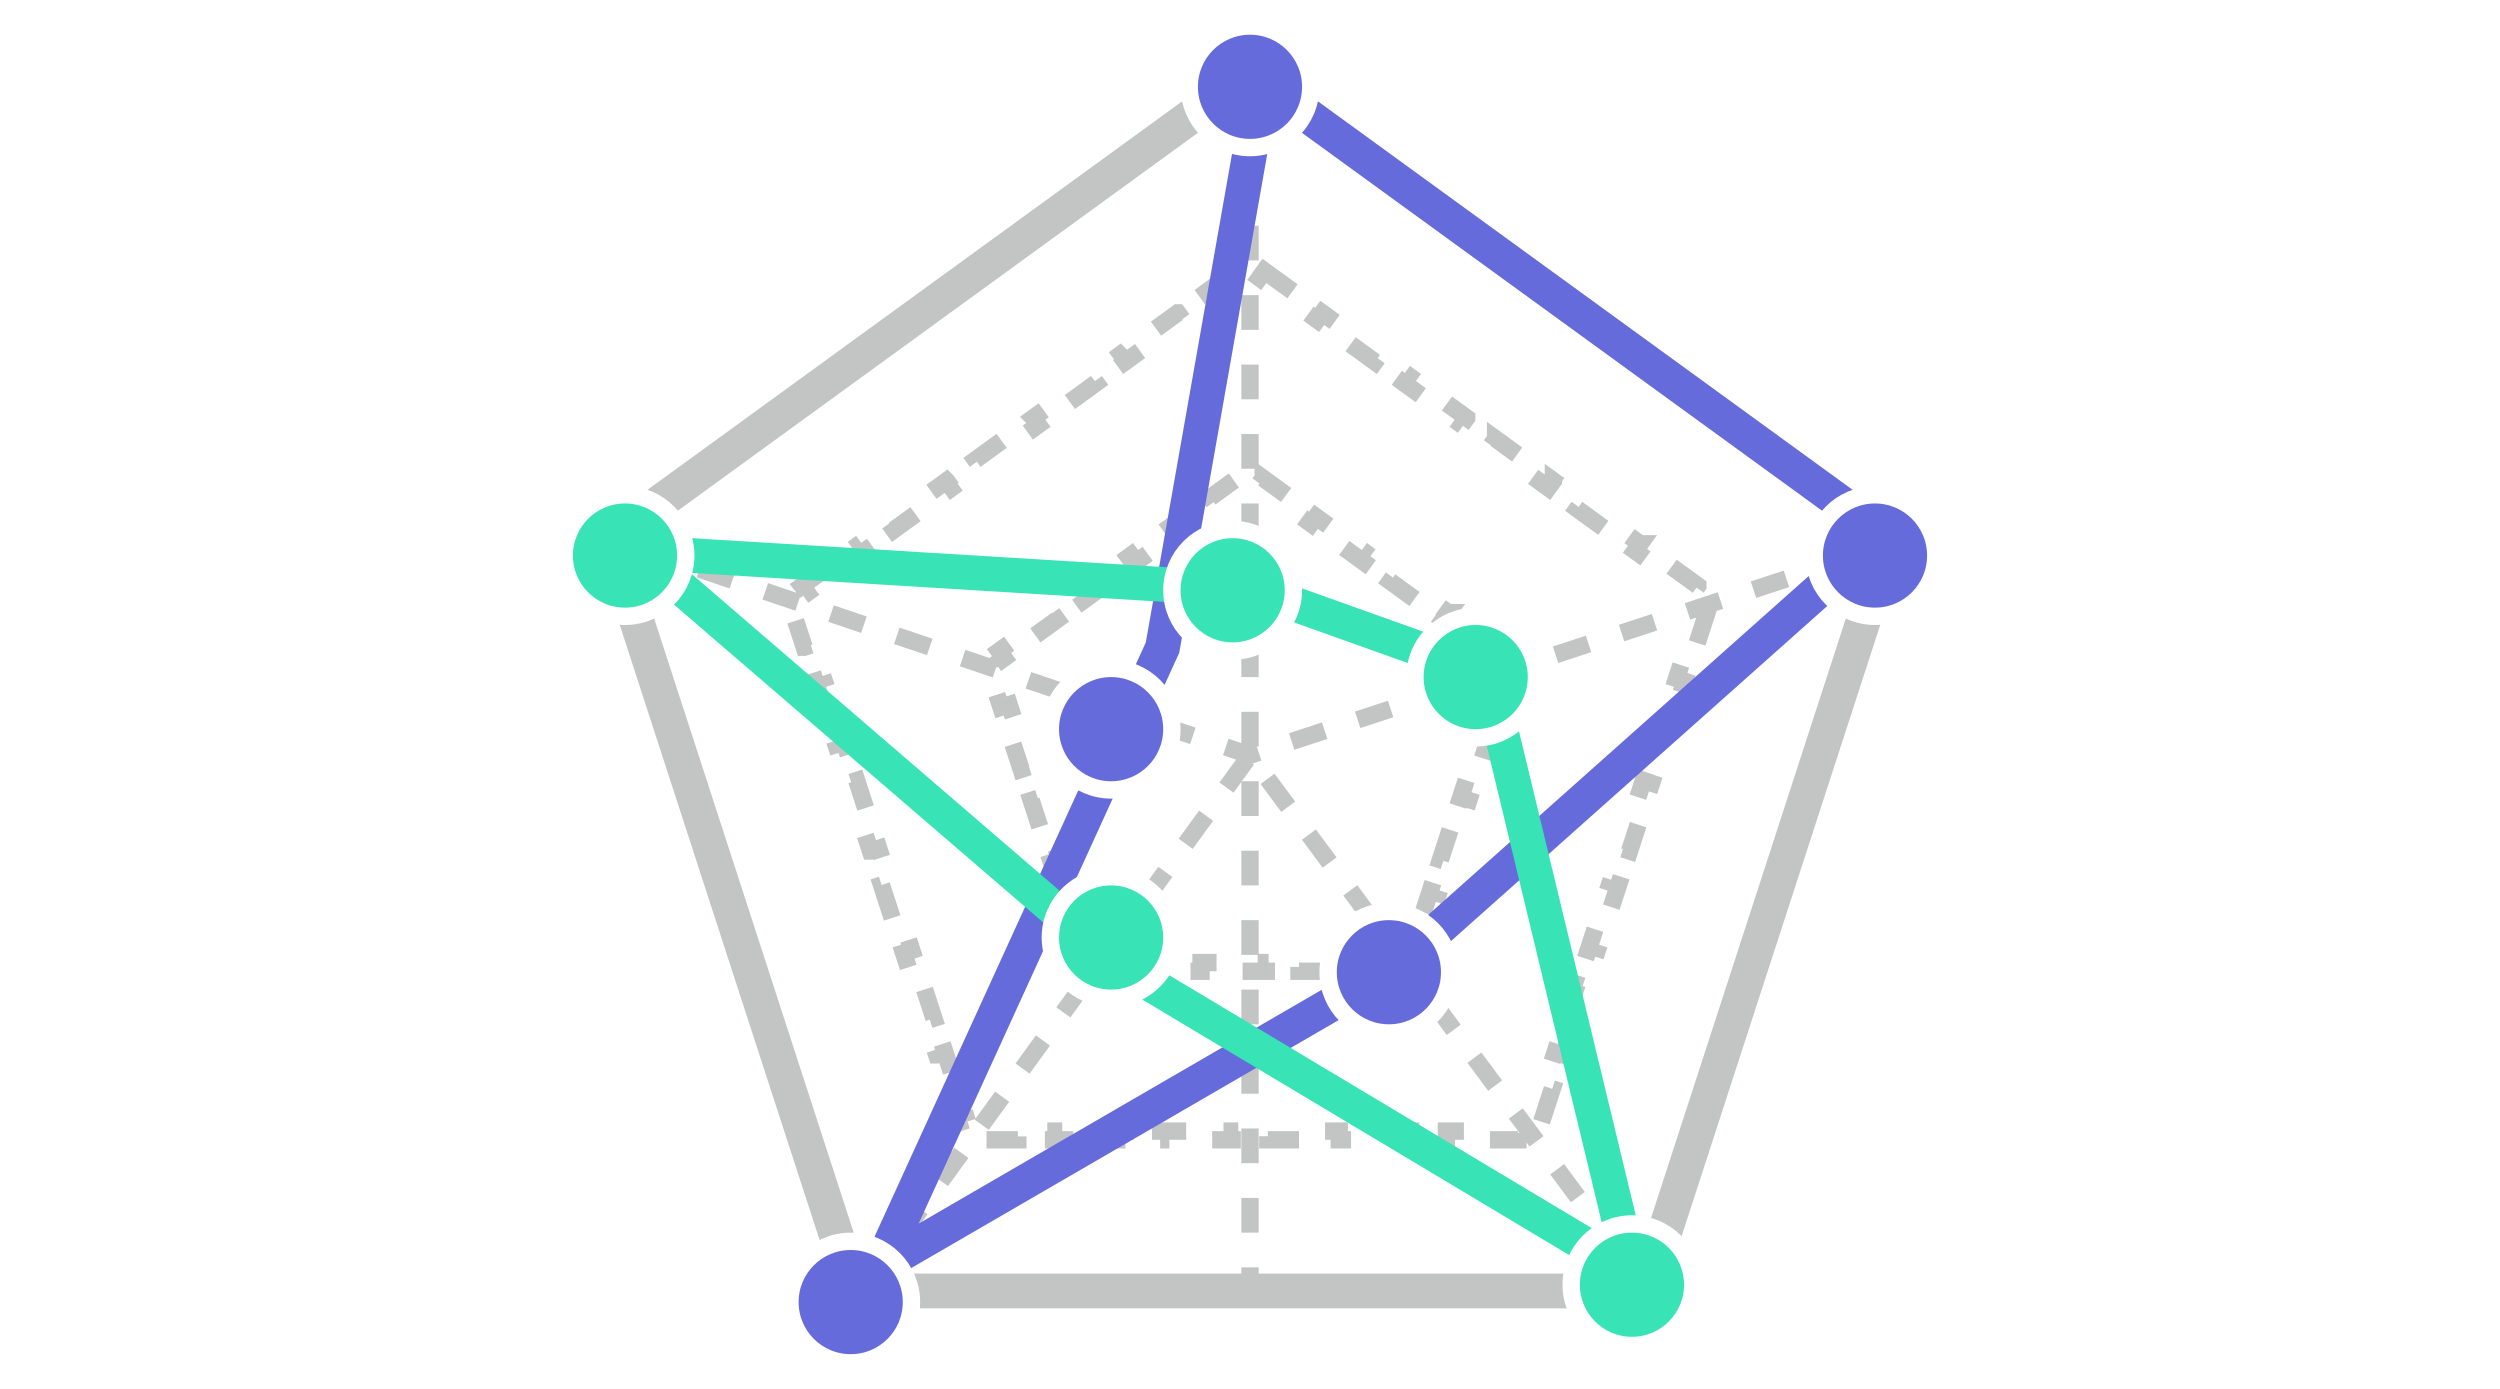
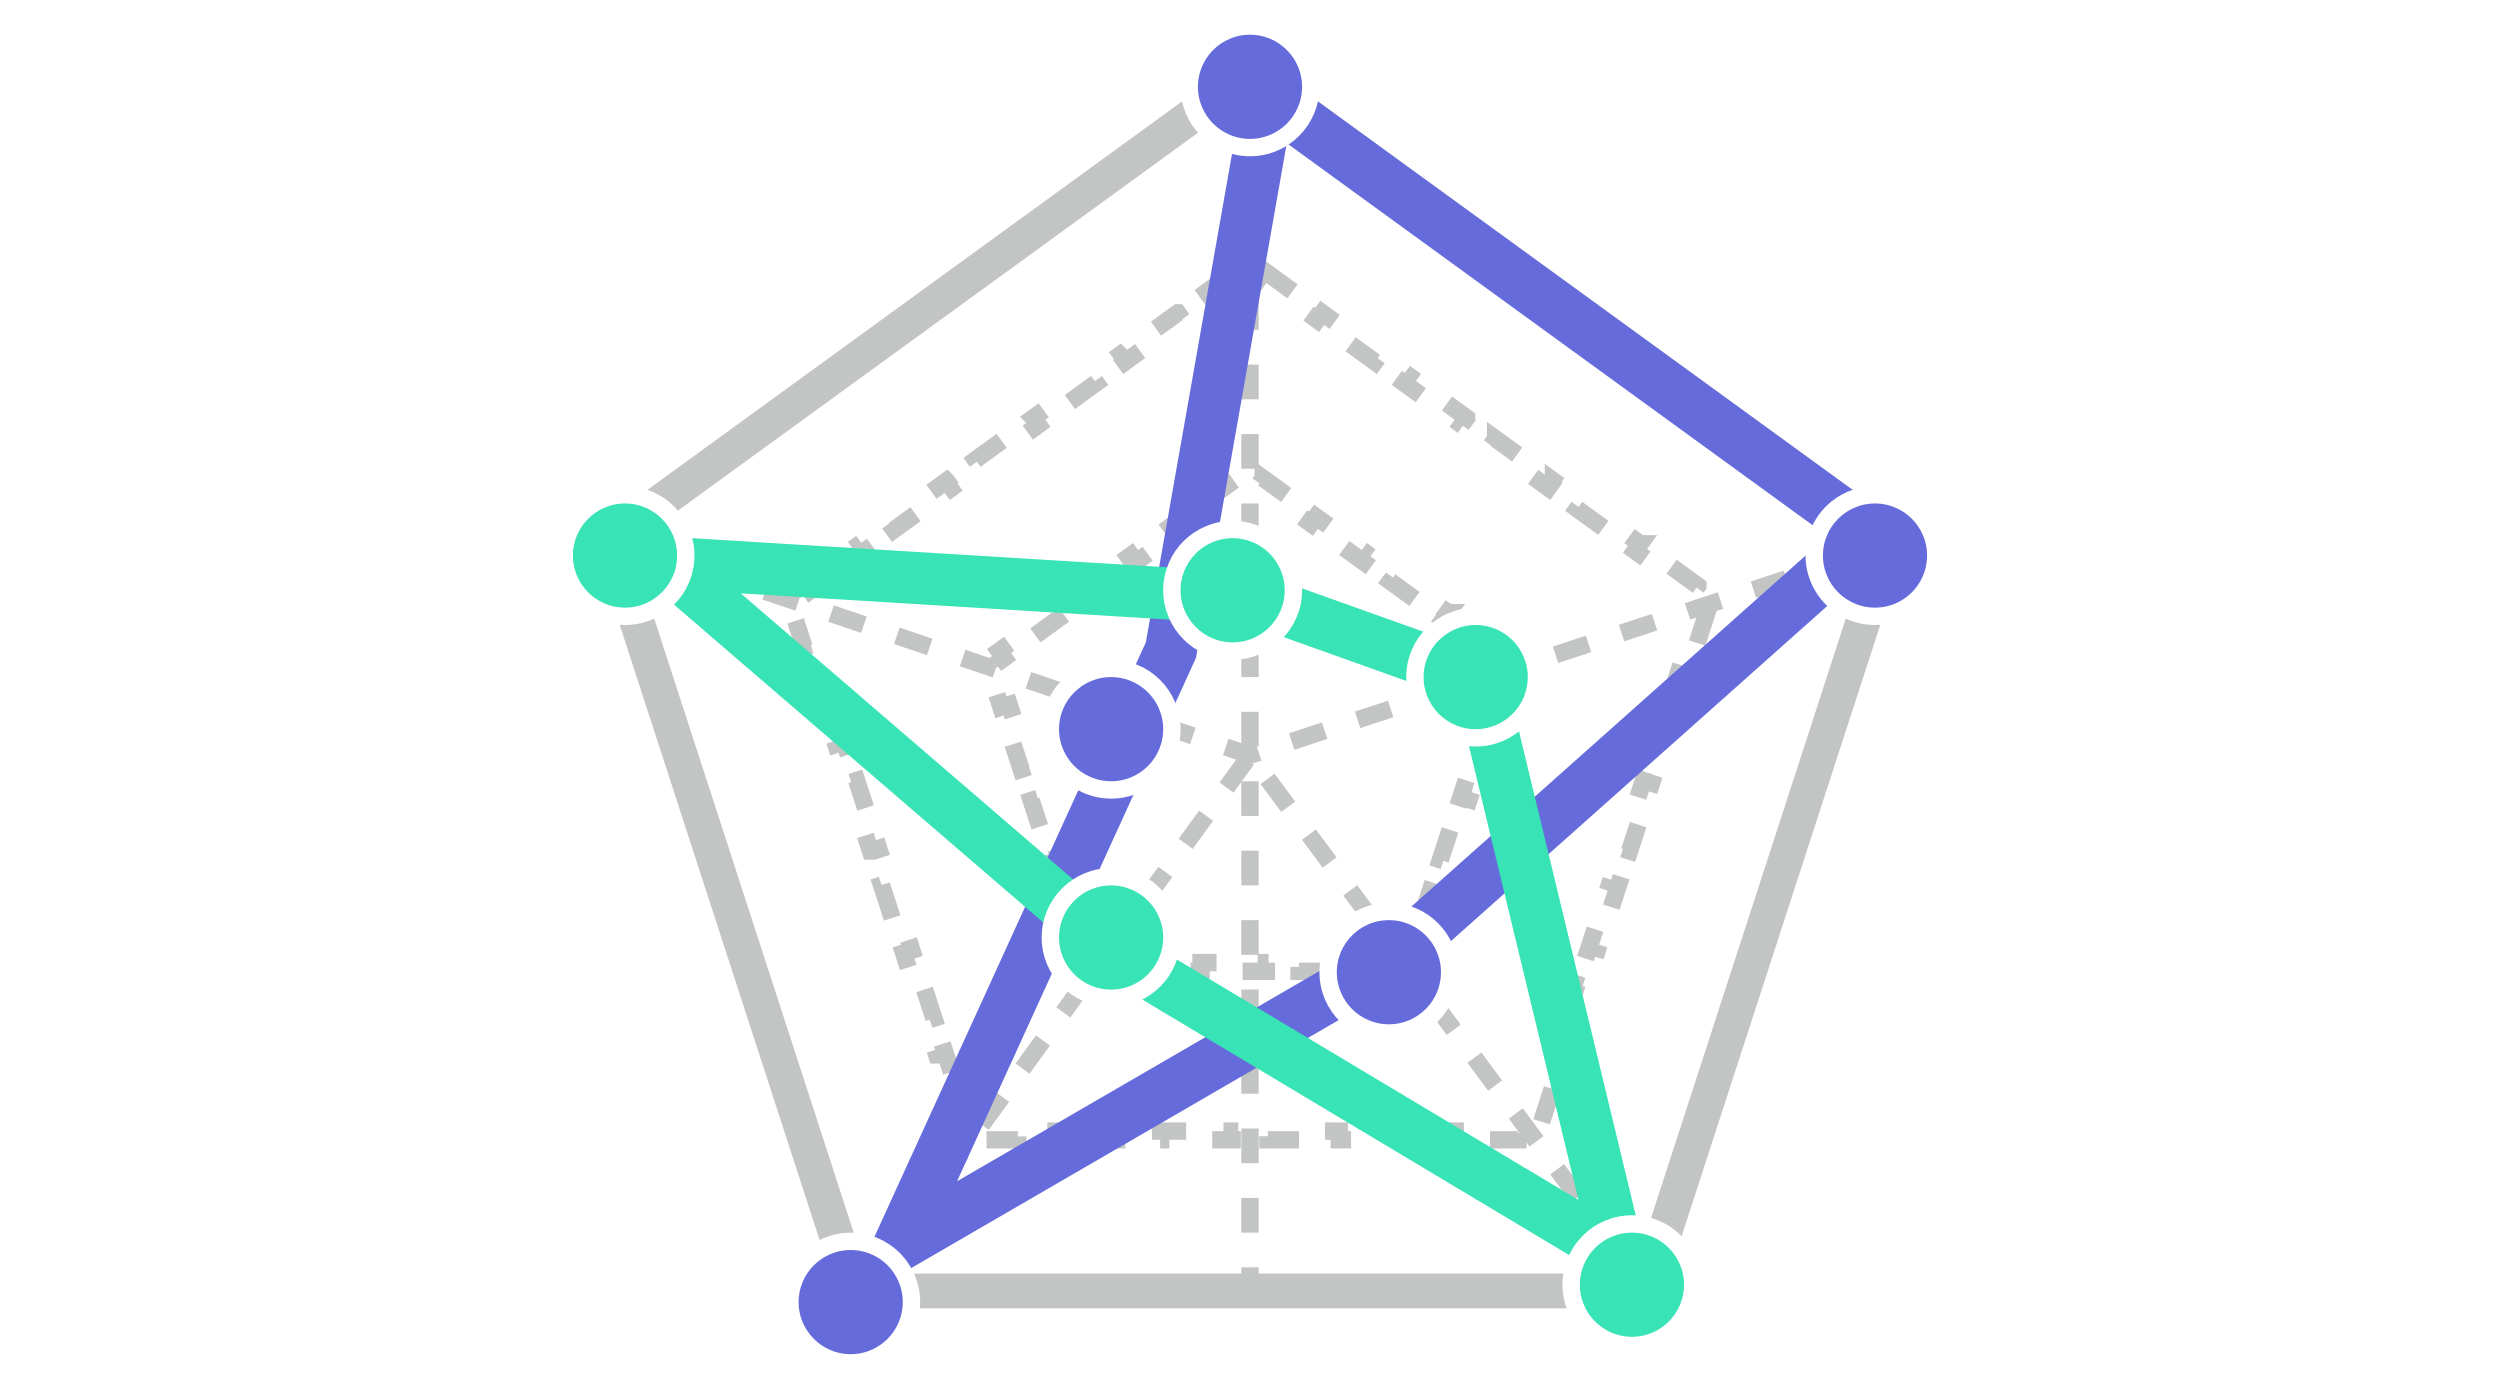
<svg xmlns="http://www.w3.org/2000/svg" width="144" height="80" viewBox="0 0 144 80" fill="none">
  <rect width="144" height="80" fill="white" />
  <path d="M108.867 31.02L94.785 74.36H49.214L35.132 31.02L71.999 4.235L108.867 31.02Z" stroke="#C3C4C4" stroke-width="2" />
  <path d="M72.831 15.604L74.495 16.814H74.496L74.202 17.219L75.867 18.428L76.161 18.023V18.023L77.825 19.231V19.232L77.531 19.637L79.195 20.846L79.489 20.441V20.44L81.153 21.65L80.86 22.056L82.524 23.265L82.818 22.86V22.859L84.482 24.068V24.069L84.189 24.474L85.853 25.683L86.147 25.278V25.277L87.811 26.487L87.518 26.893L89.182 28.102L89.476 27.697V27.696L91.14 28.905V28.906L90.846 29.311L92.511 30.52L92.804 30.115L94.468 31.324H94.469L94.175 31.729L95.839 32.938L96.133 32.534V32.533L97.798 33.742V33.743L97.504 34.148L98.041 34.538L97.836 35.171L98.311 35.326L97.676 37.282L97.2 37.128L96.564 39.084L97.04 39.239L96.404 41.195L95.929 41.041L95.293 42.997L95.769 43.152L95.133 45.108L94.657 44.954L94.022 46.911L94.497 47.065L93.861 49.022L93.386 48.867L92.75 50.824L93.226 50.978L92.59 52.935L92.114 52.78L91.478 54.737L91.954 54.892L91.318 56.848L90.843 56.693L90.207 58.65L90.683 58.805L90.047 60.761L89.571 60.606L88.936 62.563L89.411 62.718L88.775 64.674L88.301 64.519L88.095 65.152H87.43V65.652H85.372V65.152H83.314V65.652H81.258V65.152H79.2V65.652H77.144V65.152H75.086V65.652H73.028V65.152H70.972V65.652H68.914V65.152H66.856V65.652H64.8V65.152H62.742V65.652H60.685V65.152H58.628V65.652H56.57V65.152H55.905L55.699 64.519L55.225 64.674H55.224L54.588 62.718L55.063 62.563L54.429 60.606L53.953 60.761H53.952L53.316 58.805L53.793 58.65L53.157 56.693L52.682 56.848H52.681L52.045 54.892L52.522 54.737L51.886 52.78L51.41 52.935H51.409L50.773 50.978L51.25 50.824L50.614 48.867L50.139 49.022H50.138L49.502 47.065L49.978 46.911L49.343 44.954L48.867 45.108H48.866L48.23 43.152L48.707 42.997L48.071 41.041L47.596 41.195H47.595L46.959 39.239L47.435 39.084L46.8 37.128L46.324 37.282H46.323L45.688 35.326L46.164 35.171L45.958 34.538L46.496 34.148L46.202 33.743L46.201 33.742L47.866 32.533L47.867 32.534L48.161 32.938L49.825 31.729L49.531 31.324L51.195 30.115L51.489 30.52L53.154 29.311L52.86 28.906L52.859 28.905L54.523 27.696L54.524 27.697L54.818 28.102L56.482 26.893L56.188 26.487L57.852 25.277L57.853 25.278L58.147 25.683L59.812 24.474L59.518 24.069L59.517 24.068L61.181 22.859L61.182 22.86L61.476 23.265L63.14 22.056L62.846 21.65L64.51 20.44L64.511 20.441L64.805 20.846L66.469 19.637L66.175 19.232L66.174 19.231L67.838 18.023L67.839 18.023L68.133 18.428L69.798 17.219L69.504 16.814L71.168 15.604L71.462 16.009L72 15.617L72.538 16.009L72.831 15.604Z" stroke="#C3C4C4" stroke-dasharray="2 2" />
  <path d="M84.934 36.398L86.455 37.503H86.456L86.162 37.907L86.629 38.246L86.451 38.796L86.926 38.949L86.345 40.739L85.869 40.585L85.288 42.373L85.763 42.527L85.182 44.315L84.707 44.162L84.126 45.951L84.601 46.105L84.019 47.894L83.545 47.74L82.963 49.528L83.439 49.684L82.857 51.472L82.382 51.317L81.801 53.106L82.275 53.26L81.694 55.049L81.22 54.895L81.041 55.444H80.464V55.944H78.583V55.444H76.702V55.944H74.821V55.444H72.94V55.944H71.06V55.444H69.179V55.944H67.298V55.444H65.417V55.944H63.536V55.444H62.959L62.78 54.895L62.305 55.049L61.724 53.26L62.199 53.106L61.618 51.317L61.142 51.472L60.56 49.684L61.037 49.528L60.455 47.74L59.98 47.894L59.398 46.105L59.874 45.951L59.293 44.162L58.817 44.315L58.236 42.527L58.712 42.373L58.131 40.585L57.654 40.739L57.073 38.949L57.549 38.796L57.37 38.246L57.838 37.907L57.544 37.503L59.065 36.398L59.359 36.802L60.881 35.696L60.587 35.292L62.108 34.185L62.109 34.187L62.403 34.591L63.925 33.485L63.631 33.081L63.63 33.08L65.152 31.975L65.446 32.38L66.968 31.274L66.674 30.869L68.195 29.764L68.489 30.168L70.012 29.062L69.718 28.658L69.717 28.657L71.238 27.552L71.239 27.553L71.533 27.957L72 27.617L72.467 27.957L72.761 27.553V27.552L74.282 28.657V28.658L73.988 29.062L75.511 30.168L75.804 29.764L77.325 30.869L77.032 31.274L78.554 32.38L78.847 31.975L80.369 33.08V33.081L80.075 33.485L81.597 34.591L81.891 34.187V34.185L83.412 35.292H83.413L83.119 35.696L84.641 36.802L84.934 36.398Z" stroke="#C3C4C4" stroke-dasharray="2 2" />
  <path d="M72 75V4" stroke="#C3C4C4" stroke-dasharray="2 2" />
  <path d="M36.5 31.5L72 43.5L108.5 31.5" stroke="#C3C4C4" stroke-dasharray="2 2" />
  <path d="M49.5 74.5L72 43.5L95 74.5" stroke="#C3C4C4" stroke-dasharray="2 2" />
-   <path d="M108.449 30.718L80.41 55.685L50.701 72.92L66.91 37.415L66.963 37.299L66.984 37.174L72.706 4.748L108.449 30.718Z" stroke="#666BDB" stroke-width="2" />
-   <path d="M72.294 33.988L85.654 38.76L93.98 73.279L64.591 55.689L36.86 31.818L72.294 33.988Z" stroke="#38E3B5" stroke-width="2" />
+   <path d="M107.653 30.757L80.119 55.275L51.807 71.7L67.364 37.623L67.444 37.449L67.478 37.261L73.059 5.624L107.653 30.757Z" stroke="#666BDB" stroke-width="3" />
+   <path d="M72.197 34.484L85.231 39.139L93.214 72.238L64.882 55.279L38.312 32.408L72.197 34.484Z" stroke="#38E3B5" stroke-width="3" />
  <circle cx="72" cy="5" r="3.5" fill="#666BDB" stroke="white" />
  <circle cx="108" cy="32" r="3.5" fill="#666BDB" stroke="white" />
  <circle cx="80" cy="56" r="3.5" fill="#666BDB" stroke="white" />
  <circle cx="64" cy="42" r="3.5" fill="#666BDB" stroke="white" />
  <circle cx="49" cy="75" r="3.5" fill="#666BDB" stroke="white" />
  <circle cx="36" cy="32" r="3.5" fill="#38E3B5" stroke="white" />
  <circle cx="71" cy="34" r="3.5" fill="#38E3B5" stroke="white" />
  <circle cx="85" cy="39" r="3.5" fill="#38E3B5" stroke="white" />
  <circle cx="94" cy="74" r="3.5" fill="#38E3B5" stroke="white" />
  <circle cx="64" cy="54" r="3.5" fill="#38E3B5" stroke="white" />
</svg>
